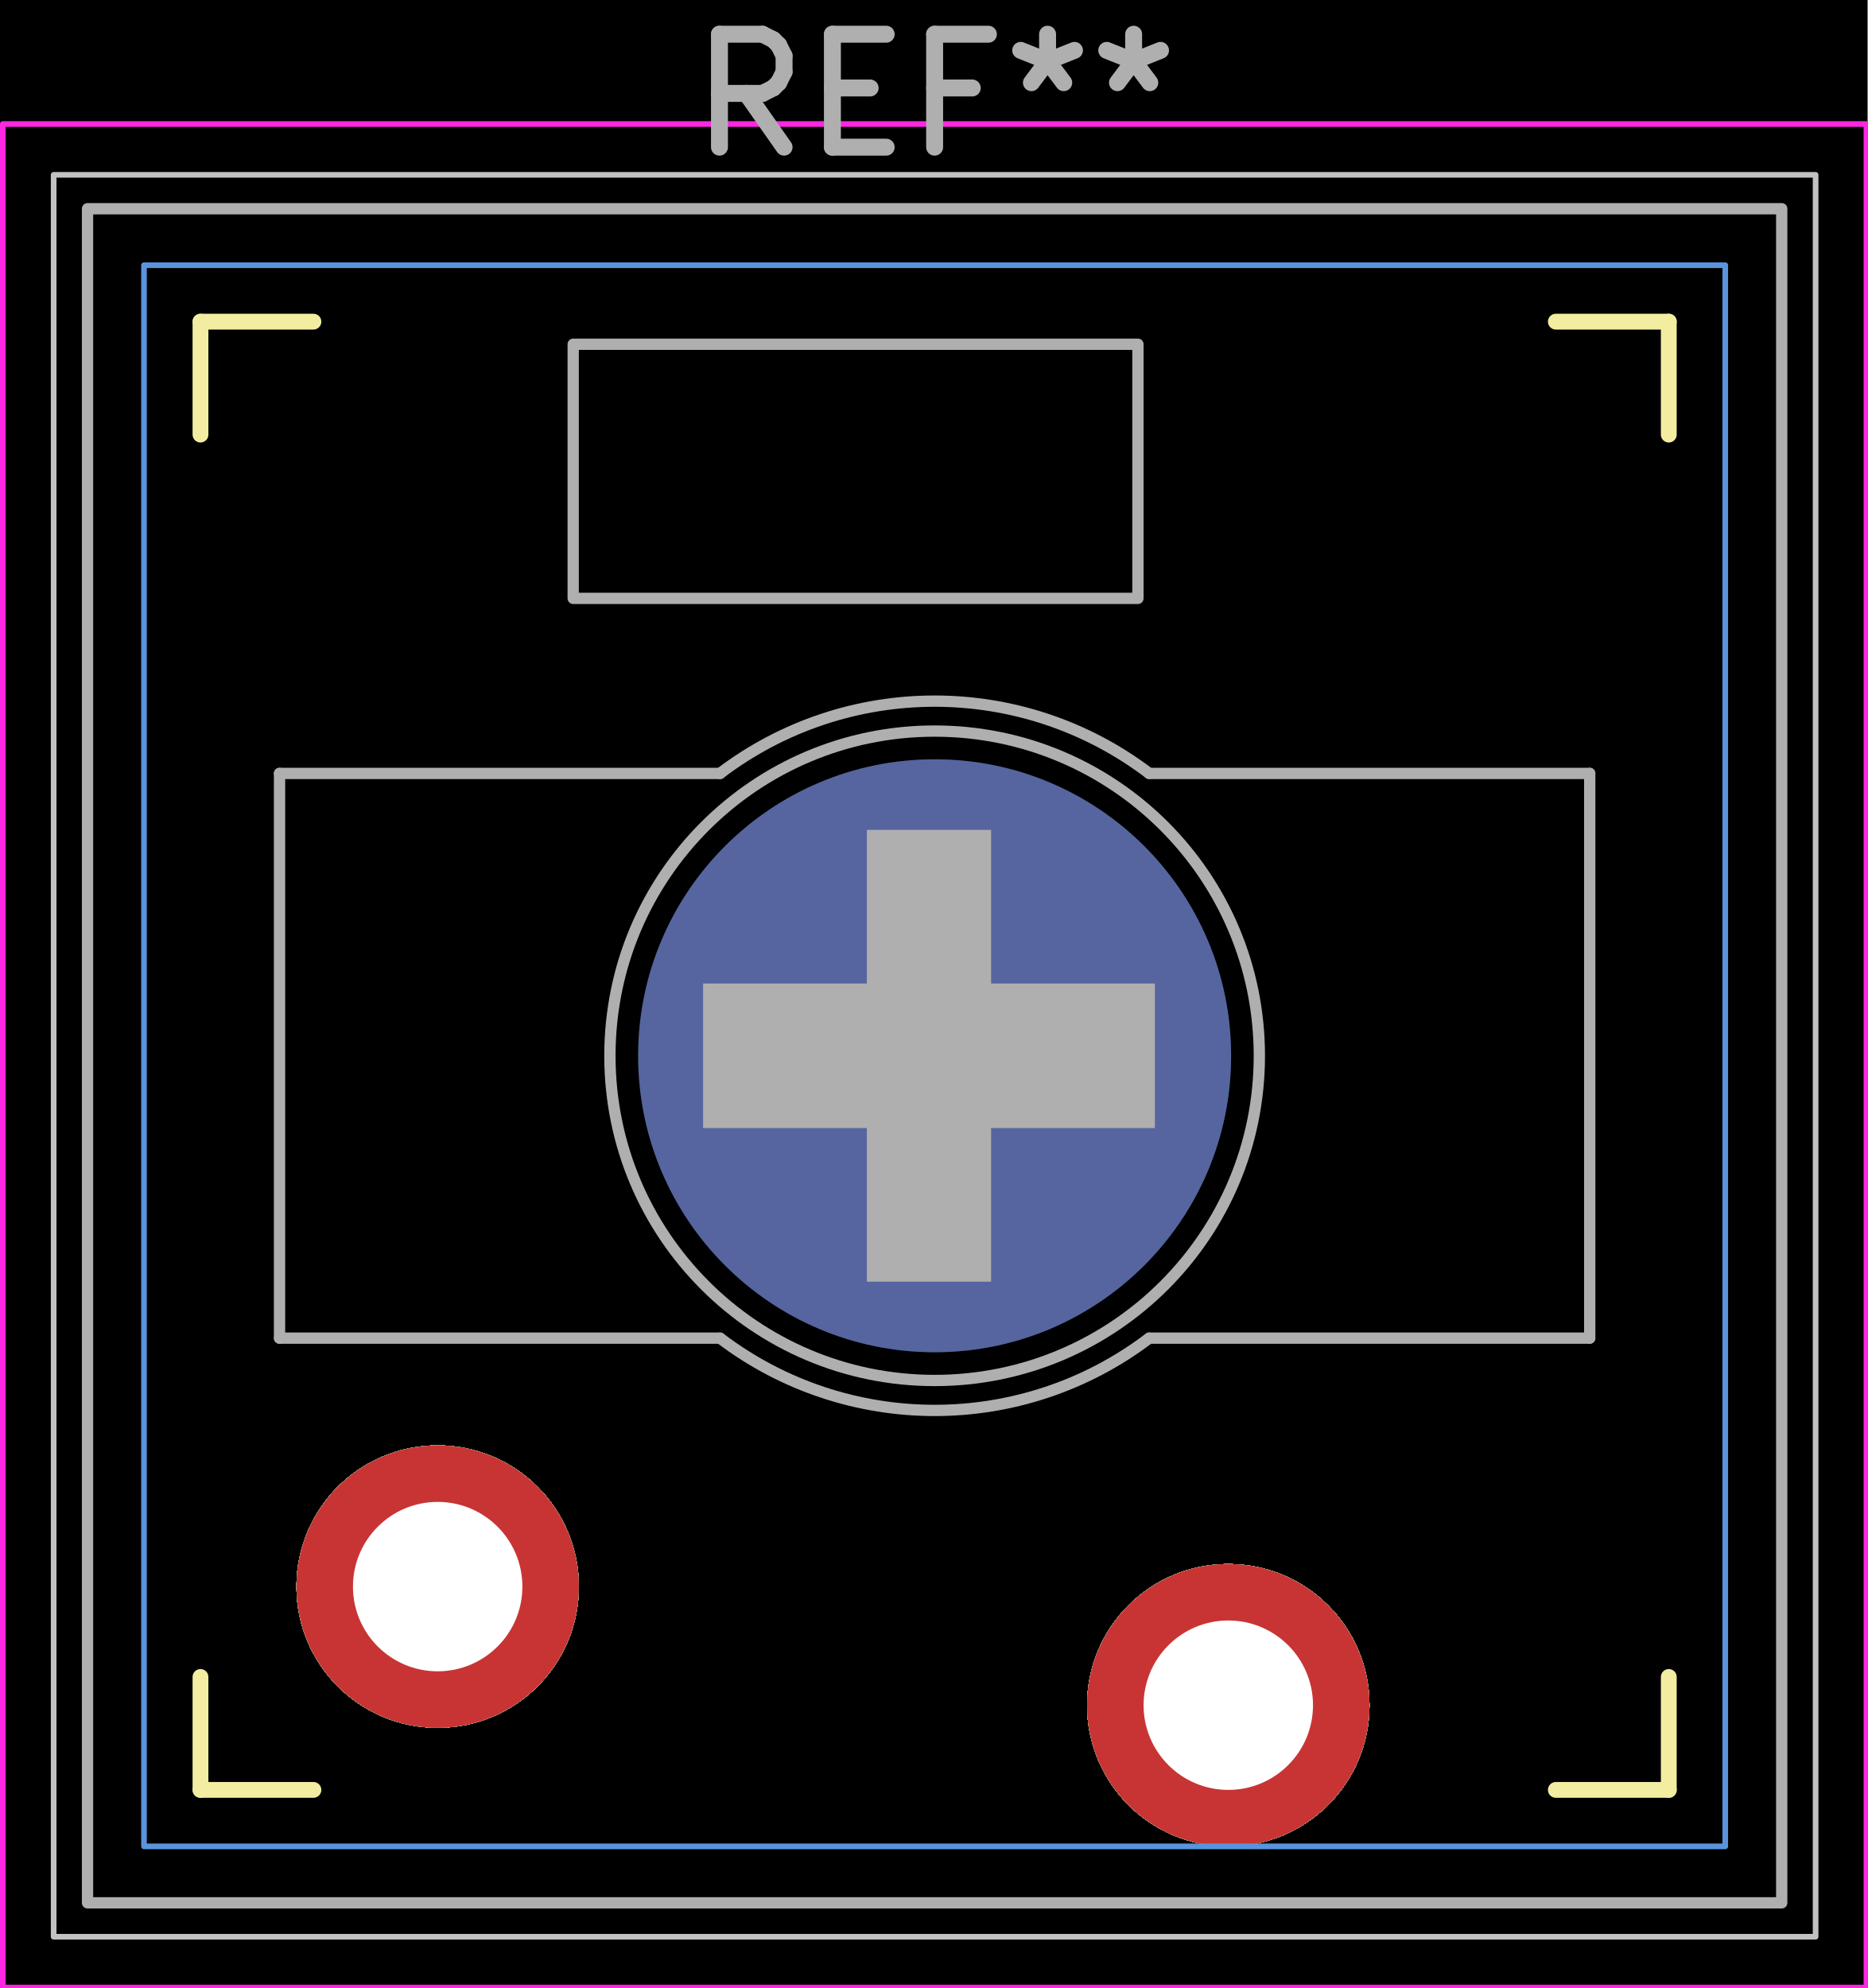
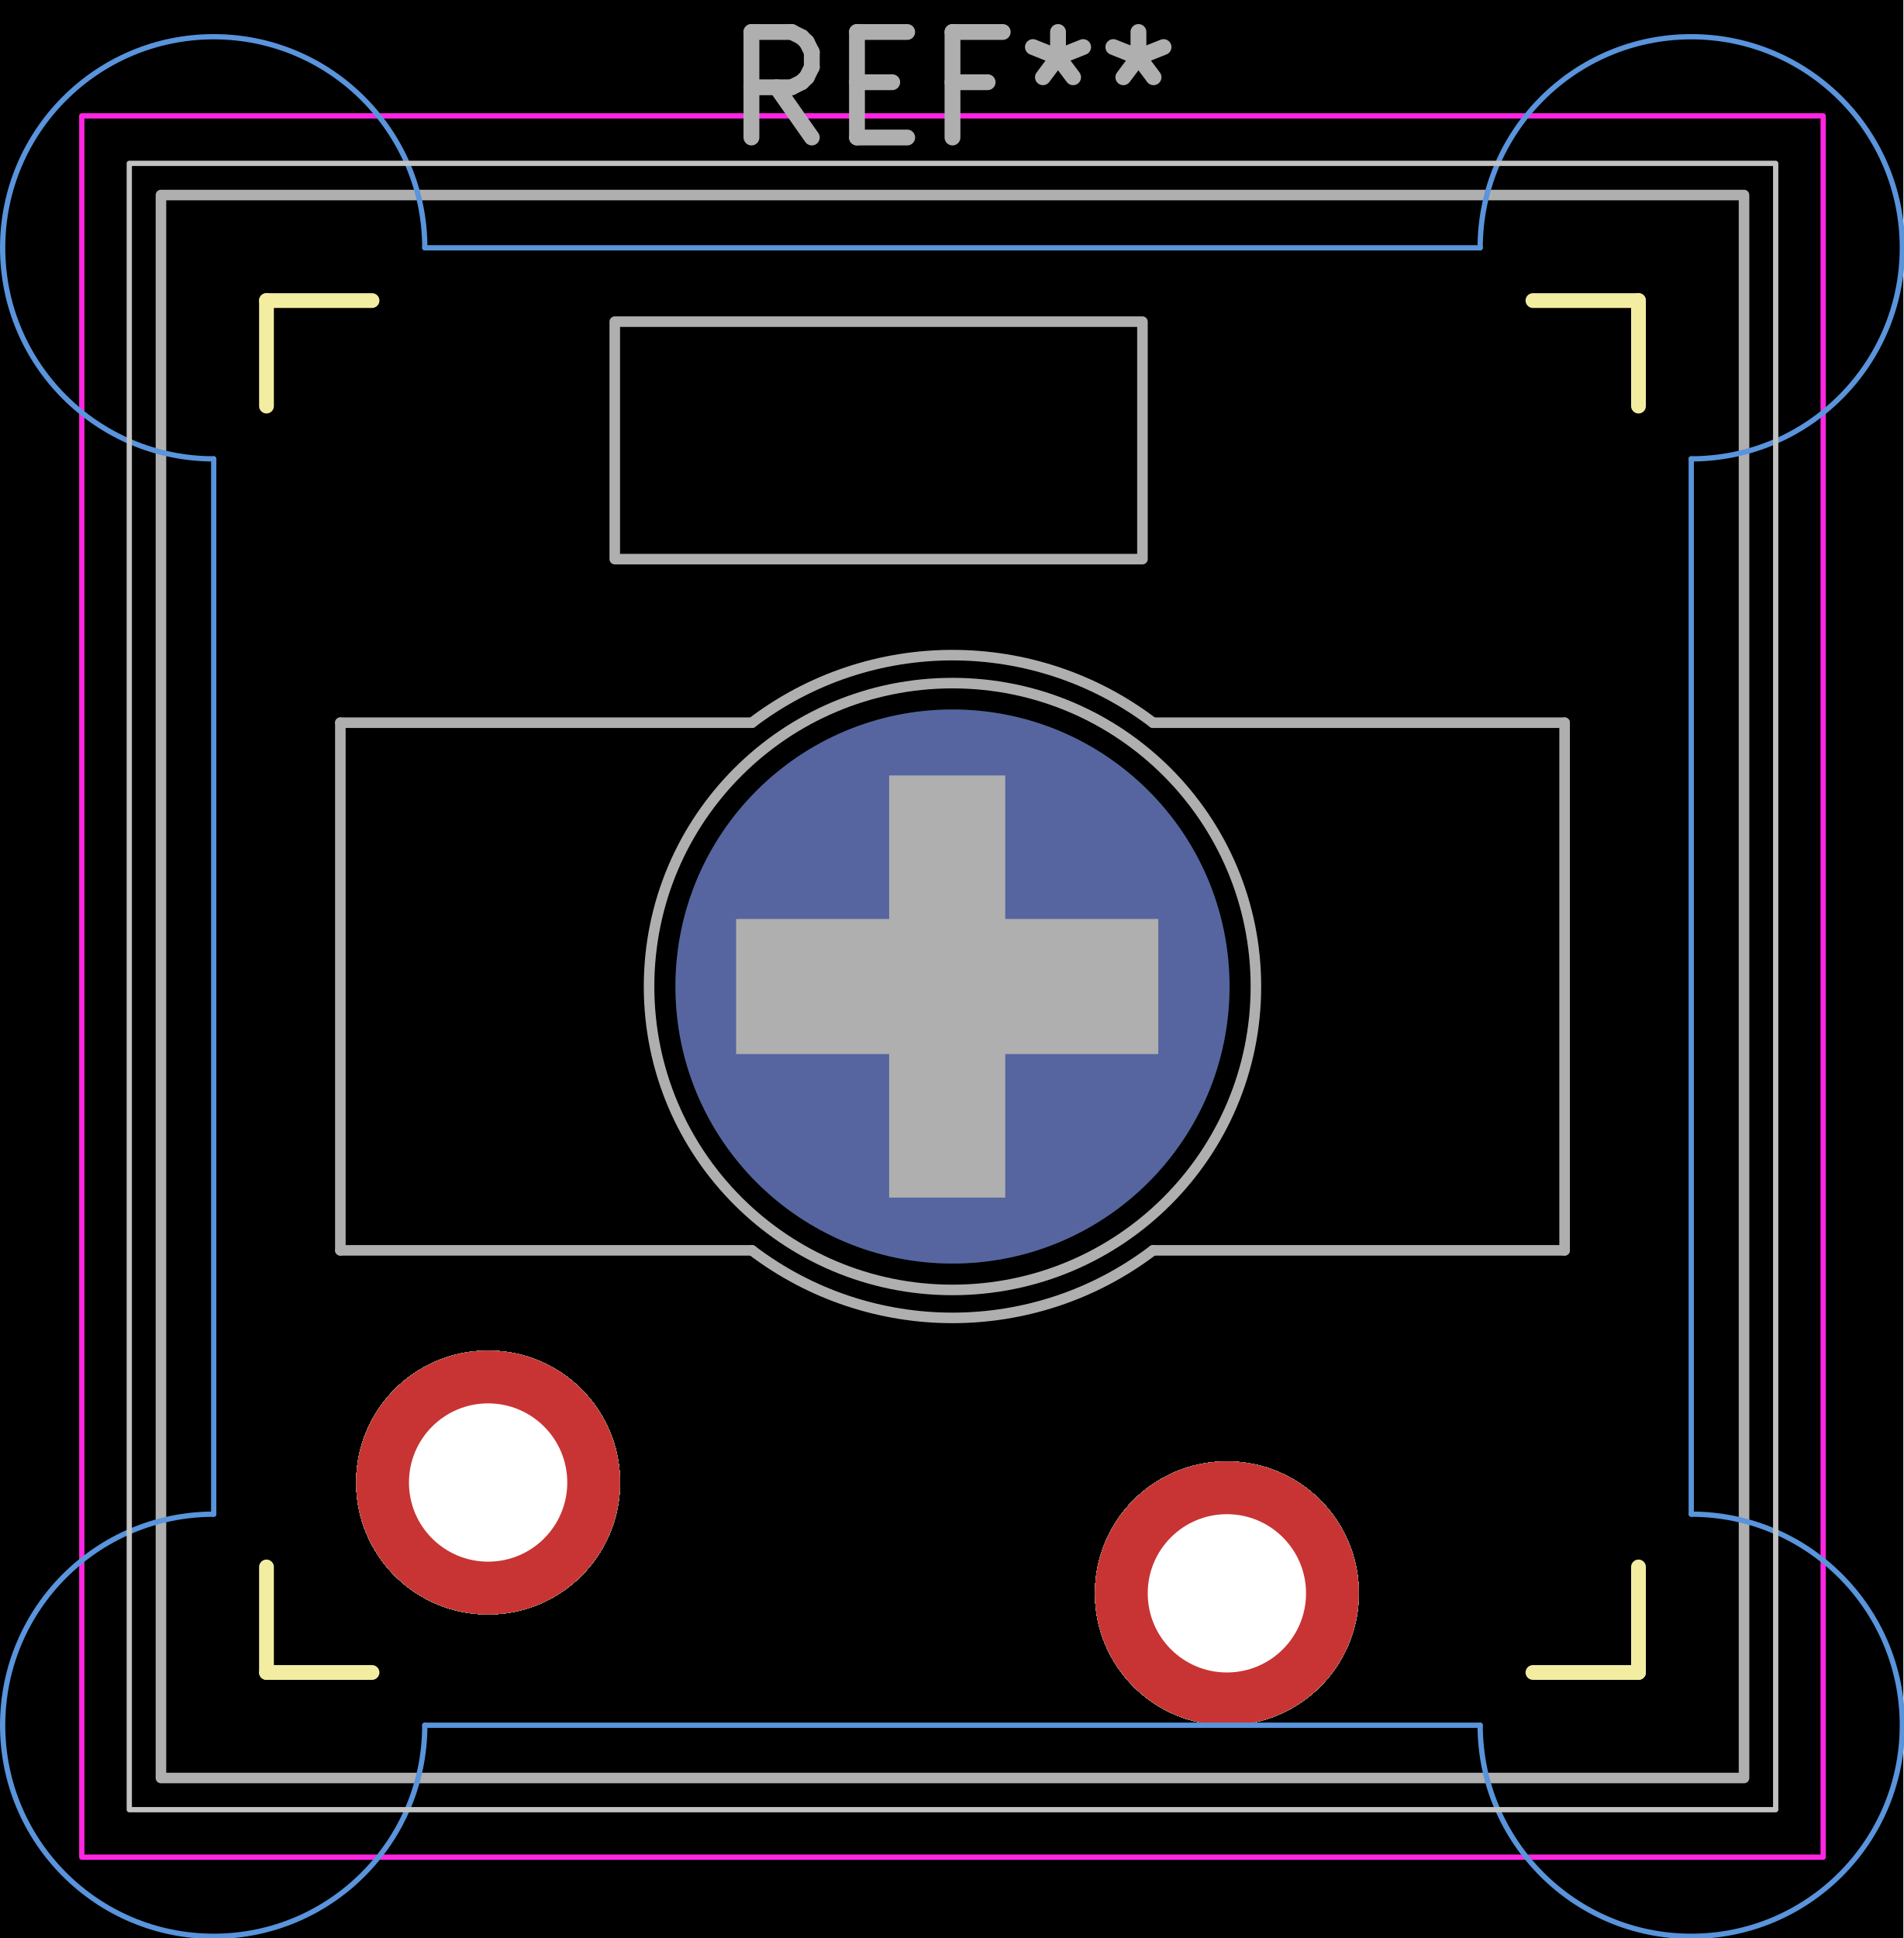
- <svg xmlns="http://www.w3.org/2000/svg" version="1.1" width="100%" height="100%" viewBox="0 0 16.535 17.602" preserveAspectRatio="xMidYMid meet">
+ <svg xmlns="http://www.w3.org/2000/svg" version="1.1" width="100%" height="100%" viewBox="0 0 18.034 18.364" preserveAspectRatio="xMidYMid meet">
  <rect width="100%" height="100%" fill="black" />
  <g style="fill:#000000; fill-opacity:1;stroke:#000000; stroke-opacity:1; stroke-linecap:round; stroke-linejoin:round;" transform="translate(0 0) scale(1 1)">
</g>
  <g style="fill:#4D7FC4; fill-opacity:1; stroke:none;">
-     <circle cx="3.875" cy="14.048" r="1.25" />
-     <circle cx="10.875" cy="15.098" r="1.25" />
+     <circle cx="4.625" cy="14.048" r="1.25" />
+     <circle cx="11.625" cy="15.098" r="1.25" />
  </g>
  <g style="fill:#02FFEE; fill-opacity:0.4; stroke:none;">
-     <circle cx="8.275" cy="9.348" r="2.625" />
-     <circle cx="3.875" cy="14.048" r="1.25" />
-     <circle cx="10.875" cy="15.098" r="1.25" />
-   </g>
-   <g style="fill:#F2EDA1; fill-opacity:1; stroke:none;">
-     <circle cx="3.875" cy="14.048" r="1.25" />
-     <circle cx="10.875" cy="15.098" r="1.25" />
-   </g>
-   <g style="fill:#E8B2A7; fill-opacity:1; stroke:none;">
-     <circle cx="3.875" cy="14.048" r="1.25" />
-     <circle cx="10.875" cy="15.098" r="1.25" />
-   </g>
-   <g style="fill:#28CCD9; fill-opacity:1; stroke:none;">
-     <circle cx="3.875" cy="14.048" r="1.25" />
-     <circle cx="10.875" cy="15.098" r="1.25" />
-   </g>
-   <g style="fill:#A7A5C6; fill-opacity:1; stroke:none;">
-     <circle cx="3.875" cy="14.048" r="1.25" />
-     <circle cx="10.875" cy="15.098" r="1.25" />
+     <circle cx="9.025" cy="9.348" r="2.625" />
+     <circle cx="4.625" cy="14.048" r="1.25" />
+     <circle cx="11.625" cy="15.098" r="1.25" />
+   </g>
+   <g style="fill:#F2EDA1; fill-opacity:1; stroke:none;">
+     <circle cx="4.625" cy="14.048" r="1.25" />
+     <circle cx="11.625" cy="15.098" r="1.25" />
+   </g>
+   <g style="fill:#E8B2A7; fill-opacity:1; stroke:none;">
+     <circle cx="4.625" cy="14.048" r="1.25" />
+     <circle cx="11.625" cy="15.098" r="1.25" />
+   </g>
+   <g style="fill:#28CCD9; fill-opacity:1; stroke:none;">
+     <circle cx="4.625" cy="14.048" r="1.25" />
+     <circle cx="11.625" cy="15.098" r="1.25" />
+   </g>
+   <g style="fill:#A7A5C6; fill-opacity:1; stroke:none;">
+     <circle cx="4.625" cy="14.048" r="1.25" />
+     <circle cx="11.625" cy="15.098" r="1.25" />
  </g>
  <g style="fill:#F76F8E; fill-opacity:1; stroke:none;">
-     <circle cx="3.875" cy="14.048" r="1.25" />
-     <circle cx="10.875" cy="15.098" r="1.25" />
+     <circle cx="4.625" cy="14.048" r="1.25" />
+     <circle cx="11.625" cy="15.098" r="1.25" />
  </g>
  <g style="fill:#5BC3EB; fill-opacity:1; stroke:none;">
-     <circle cx="3.875" cy="14.048" r="1.25" />
-     <circle cx="10.875" cy="15.098" r="1.25" />
+     <circle cx="4.625" cy="14.048" r="1.25" />
+     <circle cx="11.625" cy="15.098" r="1.25" />
  </g>
  <g style="fill:#ED7C33; fill-opacity:1; stroke:none;">
-     <circle cx="3.875" cy="14.048" r="1.25" />
-     <circle cx="10.875" cy="15.098" r="1.25" />
-   </g>
-   <g style="fill:#F2EDA1; fill-opacity:1; stroke:none;">
-     <circle cx="3.875" cy="14.048" r="1.25" />
-     <circle cx="10.875" cy="15.098" r="1.25" />
-   </g>
-   <g style="fill:#E8B2A7; fill-opacity:1; stroke:none;">
-     <circle cx="3.875" cy="14.048" r="1.25" />
-     <circle cx="10.875" cy="15.098" r="1.25" />
-   </g>
-   <g style="fill:#28CCD9; fill-opacity:1; stroke:none;">
-     <circle cx="3.875" cy="14.048" r="1.25" />
-     <circle cx="10.875" cy="15.098" r="1.25" />
-   </g>
-   <g style="fill:#A7A5C6; fill-opacity:1; stroke:none;">
-     <circle cx="3.875" cy="14.048" r="1.25" />
-     <circle cx="10.875" cy="15.098" r="1.25" />
+     <circle cx="4.625" cy="14.048" r="1.25" />
+     <circle cx="11.625" cy="15.098" r="1.25" />
+   </g>
+   <g style="fill:#F2EDA1; fill-opacity:1; stroke:none;">
+     <circle cx="4.625" cy="14.048" r="1.25" />
+     <circle cx="11.625" cy="15.098" r="1.25" />
+   </g>
+   <g style="fill:#E8B2A7; fill-opacity:1; stroke:none;">
+     <circle cx="4.625" cy="14.048" r="1.25" />
+     <circle cx="11.625" cy="15.098" r="1.25" />
+   </g>
+   <g style="fill:#28CCD9; fill-opacity:1; stroke:none;">
+     <circle cx="4.625" cy="14.048" r="1.25" />
+     <circle cx="11.625" cy="15.098" r="1.25" />
+   </g>
+   <g style="fill:#A7A5C6; fill-opacity:1; stroke:none;">
+     <circle cx="4.625" cy="14.048" r="1.25" />
+     <circle cx="11.625" cy="15.098" r="1.25" />
  </g>
  <g style="fill:#F76F8E; fill-opacity:1; stroke:none;">
-     <circle cx="3.875" cy="14.048" r="1.25" />
-     <circle cx="10.875" cy="15.098" r="1.25" />
+     <circle cx="4.625" cy="14.048" r="1.25" />
+     <circle cx="11.625" cy="15.098" r="1.25" />
  </g>
  <g style="fill:#5BC3EB; fill-opacity:1; stroke:none;">
-     <circle cx="3.875" cy="14.048" r="1.25" />
-     <circle cx="10.875" cy="15.098" r="1.25" />
+     <circle cx="4.625" cy="14.048" r="1.25" />
+     <circle cx="11.625" cy="15.098" r="1.25" />
  </g>
  <g style="fill:#ED7C33; fill-opacity:1; stroke:none;">
-     <circle cx="3.875" cy="14.048" r="1.25" />
-     <circle cx="10.875" cy="15.098" r="1.25" />
-   </g>
-   <g style="fill:#F2EDA1; fill-opacity:1; stroke:none;">
-     <circle cx="3.875" cy="14.048" r="1.25" />
-     <circle cx="10.875" cy="15.098" r="1.25" />
-   </g>
-   <g style="fill:#E8B2A7; fill-opacity:1; stroke:none;">
-     <circle cx="3.875" cy="14.048" r="1.25" />
-     <circle cx="10.875" cy="15.098" r="1.25" />
-   </g>
-   <g style="fill:#28CCD9; fill-opacity:1; stroke:none;">
-     <circle cx="3.875" cy="14.048" r="1.25" />
-     <circle cx="10.875" cy="15.098" r="1.25" />
-   </g>
-   <g style="fill:#A7A5C6; fill-opacity:1; stroke:none;">
-     <circle cx="3.875" cy="14.048" r="1.25" />
-     <circle cx="10.875" cy="15.098" r="1.25" />
+     <circle cx="4.625" cy="14.048" r="1.25" />
+     <circle cx="11.625" cy="15.098" r="1.25" />
+   </g>
+   <g style="fill:#F2EDA1; fill-opacity:1; stroke:none;">
+     <circle cx="4.625" cy="14.048" r="1.25" />
+     <circle cx="11.625" cy="15.098" r="1.25" />
+   </g>
+   <g style="fill:#E8B2A7; fill-opacity:1; stroke:none;">
+     <circle cx="4.625" cy="14.048" r="1.25" />
+     <circle cx="11.625" cy="15.098" r="1.25" />
+   </g>
+   <g style="fill:#28CCD9; fill-opacity:1; stroke:none;">
+     <circle cx="4.625" cy="14.048" r="1.25" />
+     <circle cx="11.625" cy="15.098" r="1.25" />
+   </g>
+   <g style="fill:#A7A5C6; fill-opacity:1; stroke:none;">
+     <circle cx="4.625" cy="14.048" r="1.25" />
+     <circle cx="11.625" cy="15.098" r="1.25" />
  </g>
  <g style="fill:#F76F8E; fill-opacity:1; stroke:none;">
-     <circle cx="3.875" cy="14.048" r="1.25" />
-     <circle cx="10.875" cy="15.098" r="1.25" />
+     <circle cx="4.625" cy="14.048" r="1.25" />
+     <circle cx="11.625" cy="15.098" r="1.25" />
  </g>
  <g style="fill:#5BC3EB; fill-opacity:1; stroke:none;">
-     <circle cx="3.875" cy="14.048" r="1.25" />
-     <circle cx="10.875" cy="15.098" r="1.25" />
+     <circle cx="4.625" cy="14.048" r="1.25" />
+     <circle cx="11.625" cy="15.098" r="1.25" />
  </g>
  <g style="fill:#ED7C33; fill-opacity:1; stroke:none;">
-     <circle cx="3.875" cy="14.048" r="1.25" />
-     <circle cx="10.875" cy="15.098" r="1.25" />
+     <circle cx="4.625" cy="14.048" r="1.25" />
+     <circle cx="11.625" cy="15.098" r="1.25" />
  </g>
  <g style="fill:#8DCB81; fill-opacity:1; stroke:none;">
-     <circle cx="3.875" cy="14.048" r="1.25" />
-     <circle cx="10.875" cy="15.098" r="1.25" />
-   </g>
-   <g style="fill:#F2EDA1; fill-opacity:1; stroke:none;">
-     <circle cx="3.875" cy="14.048" r="1.25" />
-     <circle cx="10.875" cy="15.098" r="1.25" />
-   </g>
-   <g style="fill:#E8B2A7; fill-opacity:1; stroke:none;">
-     <circle cx="3.875" cy="14.048" r="1.25" />
-     <circle cx="10.875" cy="15.098" r="1.25" />
-   </g>
-   <g style="fill:#28CCD9; fill-opacity:1; stroke:none;">
-     <circle cx="3.875" cy="14.048" r="1.25" />
-     <circle cx="10.875" cy="15.098" r="1.25" />
-   </g>
-   <g style="fill:#A7A5C6; fill-opacity:1; stroke:none;">
-     <circle cx="3.875" cy="14.048" r="1.25" />
-     <circle cx="10.875" cy="15.098" r="1.25" />
+     <circle cx="4.625" cy="14.048" r="1.25" />
+     <circle cx="11.625" cy="15.098" r="1.25" />
+   </g>
+   <g style="fill:#F2EDA1; fill-opacity:1; stroke:none;">
+     <circle cx="4.625" cy="14.048" r="1.25" />
+     <circle cx="11.625" cy="15.098" r="1.25" />
+   </g>
+   <g style="fill:#E8B2A7; fill-opacity:1; stroke:none;">
+     <circle cx="4.625" cy="14.048" r="1.25" />
+     <circle cx="11.625" cy="15.098" r="1.25" />
+   </g>
+   <g style="fill:#28CCD9; fill-opacity:1; stroke:none;">
+     <circle cx="4.625" cy="14.048" r="1.25" />
+     <circle cx="11.625" cy="15.098" r="1.25" />
+   </g>
+   <g style="fill:#A7A5C6; fill-opacity:1; stroke:none;">
+     <circle cx="4.625" cy="14.048" r="1.25" />
+     <circle cx="11.625" cy="15.098" r="1.25" />
  </g>
  <g style="fill:#DB628B; fill-opacity:1; stroke:none;">
-     <circle cx="3.875" cy="14.048" r="1.25" />
-     <circle cx="10.875" cy="15.098" r="1.25" />
+     <circle cx="4.625" cy="14.048" r="1.25" />
+     <circle cx="11.625" cy="15.098" r="1.25" />
  </g>
  <g style="fill:#4FCBCB; fill-opacity:1; stroke:none;">
-     <circle cx="3.875" cy="14.048" r="1.25" />
-     <circle cx="10.875" cy="15.098" r="1.25" />
+     <circle cx="4.625" cy="14.048" r="1.25" />
+     <circle cx="11.625" cy="15.098" r="1.25" />
  </g>
  <g style="fill:#CE7D2C; fill-opacity:1; stroke:none;">
-     <circle cx="3.875" cy="14.048" r="1.25" />
-     <circle cx="10.875" cy="15.098" r="1.25" />
+     <circle cx="4.625" cy="14.048" r="1.25" />
+     <circle cx="11.625" cy="15.098" r="1.25" />
  </g>
  <g style="fill:#7FC87F; fill-opacity:1; stroke:none;">
-     <circle cx="3.875" cy="14.048" r="1.25" />
-     <circle cx="10.875" cy="15.098" r="1.25" />
+     <circle cx="4.625" cy="14.048" r="1.25" />
+     <circle cx="11.625" cy="15.098" r="1.25" />
  </g>
  <g style="fill:#C83434; fill-opacity:1; stroke:none;">
-     <circle cx="3.875" cy="14.048" r="1.25" />
-     <circle cx="10.875" cy="15.098" r="1.25" />
+     <circle cx="4.625" cy="14.048" r="1.25" />
+     <circle cx="11.625" cy="15.098" r="1.25" />
  </g>
  <g style="fill:#D864FF; fill-opacity:0.4; stroke:none;">
-     <circle cx="8.275" cy="9.348" r="2.625" />
+     <circle cx="9.025" cy="9.348" r="2.625" />
  </g>
  <g style="fill:none;  stroke:#F2EDA1; stroke-width:0.14; stroke-opacity:1;  stroke-linecap:round; stroke-linejoin:round;">
-     <path d="M1.775 3.848 L1.775 2.848 " />
-     <path d="M1.775 15.848 L1.775 14.848 " />
-     <path d="M1.775 15.848 L2.775 15.848 " />
-     <path d="M2.775 2.848 L1.775 2.848 " />
-     <path d="M13.775 15.848 L14.775 15.848 " />
-     <path d="M14.775 2.848 L13.775 2.848 " />
-     <path d="M14.775 2.848 L14.775 3.848 " />
-     <path d="M14.775 14.848 L14.775 15.848 " />
-     <path style="fill:none;  stroke:#FF26E2; stroke-width:0.05; stroke-opacity:1;  stroke-linecap:round; stroke-linejoin:round;fill:none" d="M 0.025,1.098 16.525,1.098 16.525,17.598 0.025,17.598 Z" />
+     <path d="M2.525 3.848 L2.525 2.848 " />
+     <path d="M2.525 15.848 L2.525 14.848 " />
+     <path d="M2.525 15.848 L3.525 15.848 " />
+     <path d="M3.525 2.848 L2.525 2.848 " />
+     <path d="M14.525 15.848 L15.525 15.848 " />
+     <path d="M15.525 2.848 L14.525 2.848 " />
+     <path d="M15.525 2.848 L15.525 3.848 " />
+     <path d="M15.525 14.848 L15.525 15.848 " />
+     <path style="fill:none;  stroke:#FF26E2; stroke-width:0.05; stroke-opacity:1;  stroke-linecap:round; stroke-linejoin:round;fill:none" d="M 0.775,1.098 17.275,1.098 17.275,17.598 0.775,17.598 Z" />
  </g>
  <g style="fill:none;  stroke:#AFAFAF; stroke-width:0.15; stroke-opacity:1;  stroke-linecap:round; stroke-linejoin:round;">
-     <text x="8.275" y="1.348" textLength="4.536" font-size="1.333" lengthAdjust="spacingAndGlyphs" text-anchor="middle" opacity="0" stroke-opacity="0">REF**</text>
+     <text x="9.025" y="1.348" textLength="4.536" font-size="1.333" lengthAdjust="spacingAndGlyphs" text-anchor="middle" opacity="0" stroke-opacity="0">REF**</text>
    <g class="stroked-text">
-       <path d="M6.942 1.303 L6.608 0.827 " />
-       <path d="M6.37 1.303 L6.37 0.303 " />
-       <path d="M6.37 0.303 L6.751 0.303 " />
-       <path d="M6.751 0.303 L6.846 0.351 " />
-       <path d="M6.846 0.351 L6.894 0.398 " />
-       <path d="M6.894 0.398 L6.942 0.494 " />
-       <path d="M6.942 0.494 L6.942 0.636 " />
-       <path d="M6.942 0.636 L6.894 0.732 " />
-       <path d="M6.894 0.732 L6.846 0.779 " />
-       <path d="M6.846 0.779 L6.751 0.827 " />
-       <path d="M6.751 0.827 L6.37 0.827 " />
-       <path d="M7.37 0.779 L7.704 0.779 " />
-       <path d="M7.846 1.303 L7.37 1.303 " />
-       <path d="M7.37 1.303 L7.37 0.303 " />
-       <path d="M7.37 0.303 L7.846 0.303 " />
-       <path d="M8.608 0.779 L8.275 0.779 " />
-       <path d="M8.275 1.303 L8.275 0.303 " />
-       <path d="M8.275 0.303 L8.751 0.303 " />
-       <path d="M9.275 0.303 L9.275 0.541 " />
-       <path d="M9.037 0.446 L9.275 0.541 " />
-       <path d="M9.275 0.541 L9.513 0.446 " />
-       <path d="M9.132 0.732 L9.275 0.541 " />
-       <path d="M9.275 0.541 L9.418 0.732 " />
-       <path d="M10.037 0.303 L10.037 0.541 " />
-       <path d="M9.799 0.446 L10.037 0.541 " />
-       <path d="M10.037 0.541 L10.275 0.446 " />
-       <path d="M9.894 0.732 L10.037 0.541 " />
-       <path d="M10.037 0.541 L10.18 0.732 " />
+       <path d="M7.692 1.303 L7.358 0.827 " />
+       <path d="M7.12 1.303 L7.12 0.303 " />
+       <path d="M7.12 0.303 L7.501 0.303 " />
+       <path d="M7.501 0.303 L7.596 0.351 " />
+       <path d="M7.596 0.351 L7.644 0.398 " />
+       <path d="M7.644 0.398 L7.692 0.494 " />
+       <path d="M7.692 0.494 L7.692 0.636 " />
+       <path d="M7.692 0.636 L7.644 0.732 " />
+       <path d="M7.644 0.732 L7.596 0.779 " />
+       <path d="M7.596 0.779 L7.501 0.827 " />
+       <path d="M7.501 0.827 L7.12 0.827 " />
+       <path d="M8.12 0.779 L8.454 0.779 " />
+       <path d="M8.596 1.303 L8.12 1.303 " />
+       <path d="M8.12 1.303 L8.12 0.303 " />
+       <path d="M8.12 0.303 L8.596 0.303 " />
+       <path d="M9.358 0.779 L9.025 0.779 " />
+       <path d="M9.025 1.303 L9.025 0.303 " />
+       <path d="M9.025 0.303 L9.501 0.303 " />
+       <path d="M10.025 0.303 L10.025 0.541 " />
+       <path d="M9.787 0.446 L10.025 0.541 " />
+       <path d="M10.025 0.541 L10.263 0.446 " />
+       <path d="M9.882 0.732 L10.025 0.541 " />
+       <path d="M10.025 0.541 L10.168 0.732 " />
+       <path d="M10.787 0.303 L10.787 0.541 " />
+       <path d="M10.549 0.446 L10.787 0.541 " />
+       <path d="M10.787 0.541 L11.025 0.446 " />
+       <path d="M10.644 0.732 L10.787 0.541 " />
+       <path d="M10.787 0.541 L10.93 0.732 " />
    </g>
  </g>
  <g style="fill:none;  stroke:#AFAFAF; stroke-width:0.1; stroke-opacity:1;  stroke-linecap:round; stroke-linejoin:round;">
-     <path d="M2.475 6.848 L6.375 6.848 " />
-     <path d="M2.475 11.848 L2.475 6.848 " />
-     <path d="M6.375 11.848 L2.475 11.848 " />
-     <path d="M10.175 6.848 L14.075 6.848 " />
-     <path d="M14.075 6.848 L14.075 11.848 " />
-     <path d="M14.075 11.848 L10.175 11.848 " />
-     <path style="fill:none;  stroke:#AFAFAF; stroke-width:0.1; stroke-opacity:1;  stroke-linecap:round; stroke-linejoin:round;fill:none" d="M 0.775,1.848 15.775,1.848 15.775,16.848 0.775,16.848 Z" />
-     <path style="fill:none;  stroke:#AFAFAF; stroke-width:0.1; stroke-opacity:1;  stroke-linecap:round; stroke-linejoin:round;fill:none" d="M 5.075,3.048 10.075,3.048 10.075,5.298 5.075,5.298 Z" />
-     <path d="M10.175 6.848 A3.14 3.14 0.0 0 0 6.375 6.848" />
-     <path d="M6.375 11.848 A3.14 3.14 0.0 0 0 10.175 11.848" />
-     <circle cx="8.275" cy="9.348" r="2.875" />
-     <path style="fill:#AFAFAF; fill-opacity:1; stroke:none;fill-rule:evenodd;" d="M 8.775,8.708 10.225,8.708 10.225,9.988 8.775,9.988 8.775,11.348 7.675,11.348 7.675,9.988 6.225,9.988 6.225,8.708 7.675,8.708 7.675,7.348 8.775,7.348 Z" />
-     <path style="fill:none;  stroke:#5994DC; stroke-width:0.05; stroke-opacity:1;  stroke-linecap:round; stroke-linejoin:round;fill:none" d="M 1.275,2.348 15.275,2.348 15.275,16.348 1.275,16.348 Z" />
-     <path style="fill:none;  stroke:#C2C2C2; stroke-width:0.05; stroke-opacity:1;  stroke-linecap:round; stroke-linejoin:round;fill:none" d="M 0.475,1.548 16.075,1.548 16.075,17.148 0.475,17.148 Z" />
+     <path d="M3.225 6.848 L7.125 6.848 " />
+     <path d="M3.225 11.848 L3.225 6.848 " />
+     <path d="M7.125 11.848 L3.225 11.848 " />
+     <path d="M10.925 6.848 L14.825 6.848 " />
+     <path d="M14.825 6.848 L14.825 11.848 " />
+     <path d="M14.825 11.848 L10.925 11.848 " />
+     <path style="fill:none;  stroke:#AFAFAF; stroke-width:0.1; stroke-opacity:1;  stroke-linecap:round; stroke-linejoin:round;fill:none" d="M 1.525,1.848 16.525,1.848 16.525,16.848 1.525,16.848 Z" />
+     <path style="fill:none;  stroke:#AFAFAF; stroke-width:0.1; stroke-opacity:1;  stroke-linecap:round; stroke-linejoin:round;fill:none" d="M 5.825,3.048 10.825,3.048 10.825,5.298 5.825,5.298 Z" />
+     <path d="M10.925 6.848 A3.14 3.14 0.0 0 0 7.125 6.848" />
+     <path d="M7.125 11.848 A3.14 3.14 0.0 0 0 10.925 11.848" />
+     <circle cx="9.025" cy="9.348" r="2.875" />
+     <path style="fill:#AFAFAF; fill-opacity:1; stroke:none;fill-rule:evenodd;" d="M 9.525,8.708 10.975,8.708 10.975,9.988 9.525,9.988 9.525,11.348 8.425,11.348 8.425,9.988 6.975,9.988 6.975,8.708 8.425,8.708 8.425,7.348 9.525,7.348 Z" />
+   </g>
+   <g style="fill:none;  stroke:#5994DC; stroke-width:0.05; stroke-opacity:1;  stroke-linecap:round; stroke-linejoin:round;">
+     <path d="M4.025 2.348 L14.025 2.348 " />
+     <path d="M16.025 4.348 L16.025 14.348 " />
+     <path d="M14.025 16.348 L4.025 16.348 " />
+     <path d="M2.025 14.348 L2.025 4.348 " />
+     <path d="M16.025 4.348 A2 2 0.0 1 0 14.025 2.348" />
+     <path d="M14.025 16.348 A2 2 0.0 1 0 16.025 14.348" />
+     <path d="M2.025 14.348 A2 2 0.0 1 0 4.025 16.348" />
+     <path d="M4.025 2.348 A2 2 0.0 1 0 2.025 4.348" />
+     <path style="fill:none;  stroke:#C2C2C2; stroke-width:0.05; stroke-opacity:1;  stroke-linecap:round; stroke-linejoin:round;fill:none" d="M 1.225,1.548 16.825,1.548 16.825,17.148 1.225,17.148 Z" />
  </g>
  <g style="fill:#FFFFFF; fill-opacity:1; stroke:none;">
-     <circle cx="3.875" cy="14.048" r="0.75" />
+     <circle cx="4.625" cy="14.048" r="0.75" />
  </g>
  <g style="fill:#FFFFFF; fill-opacity:1; stroke:none;">
-     <circle cx="10.875" cy="15.098" r="0.75" />
+     <circle cx="11.625" cy="15.098" r="0.75" />
  </g>
</svg>
